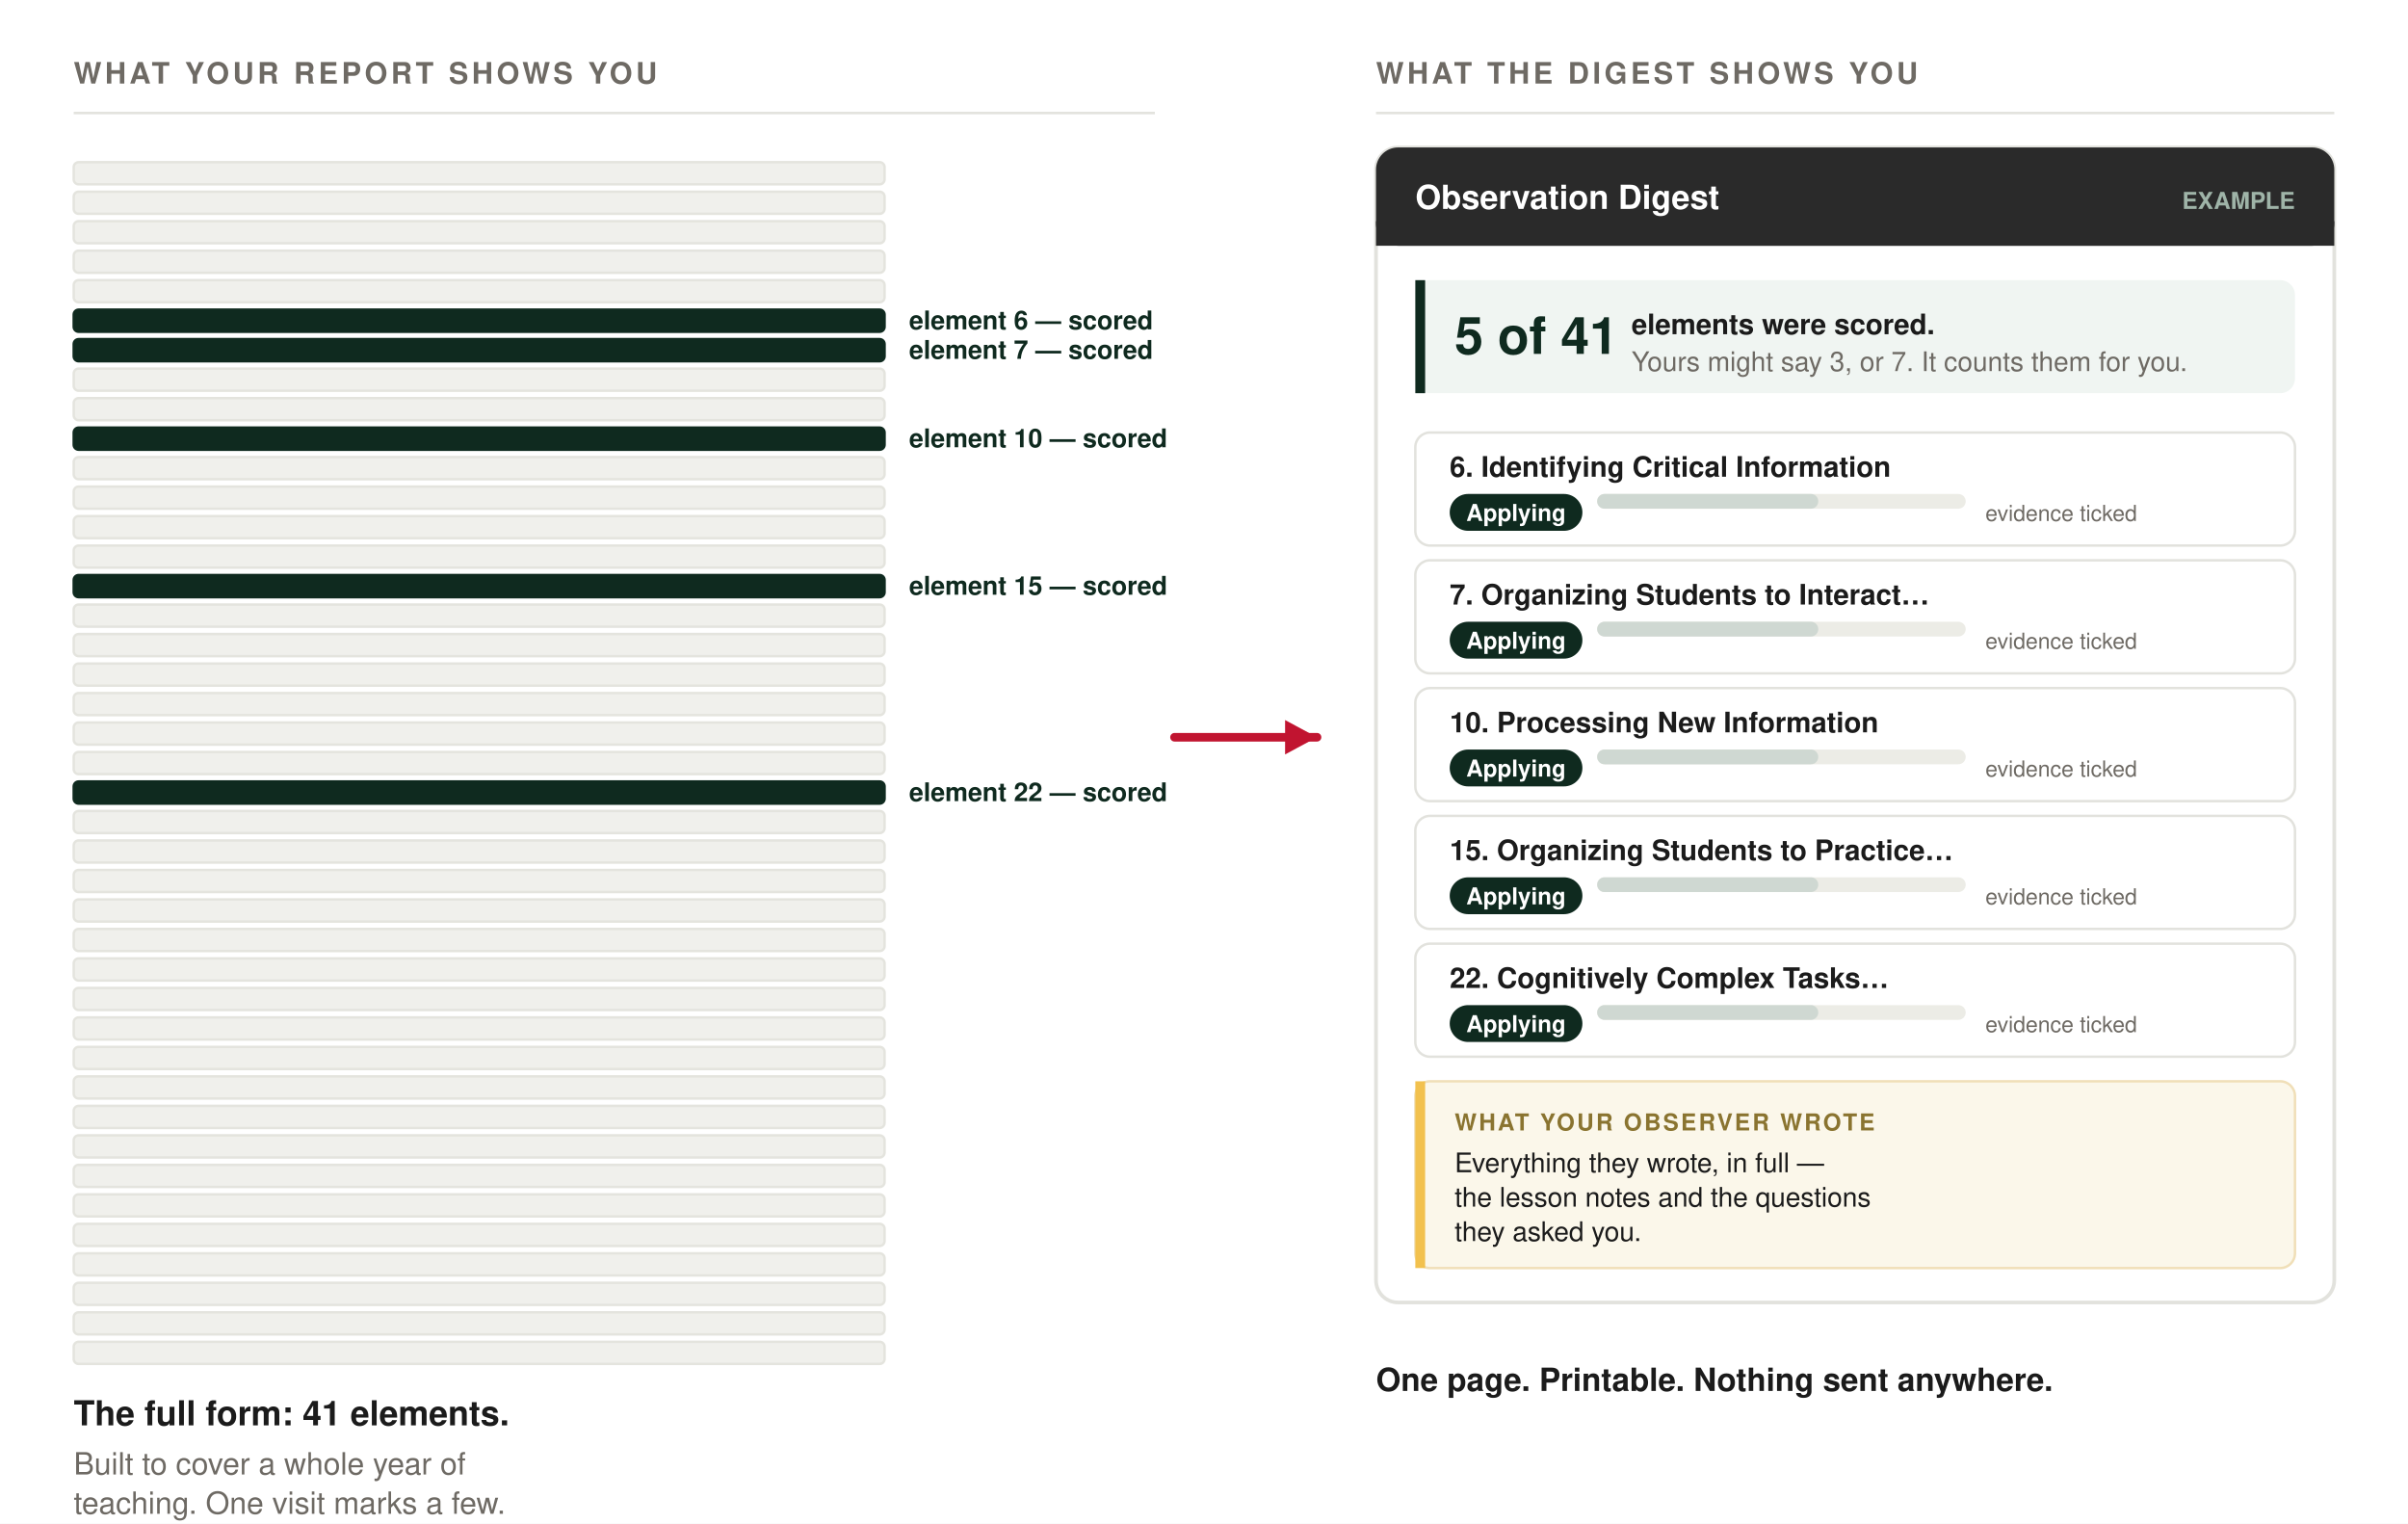
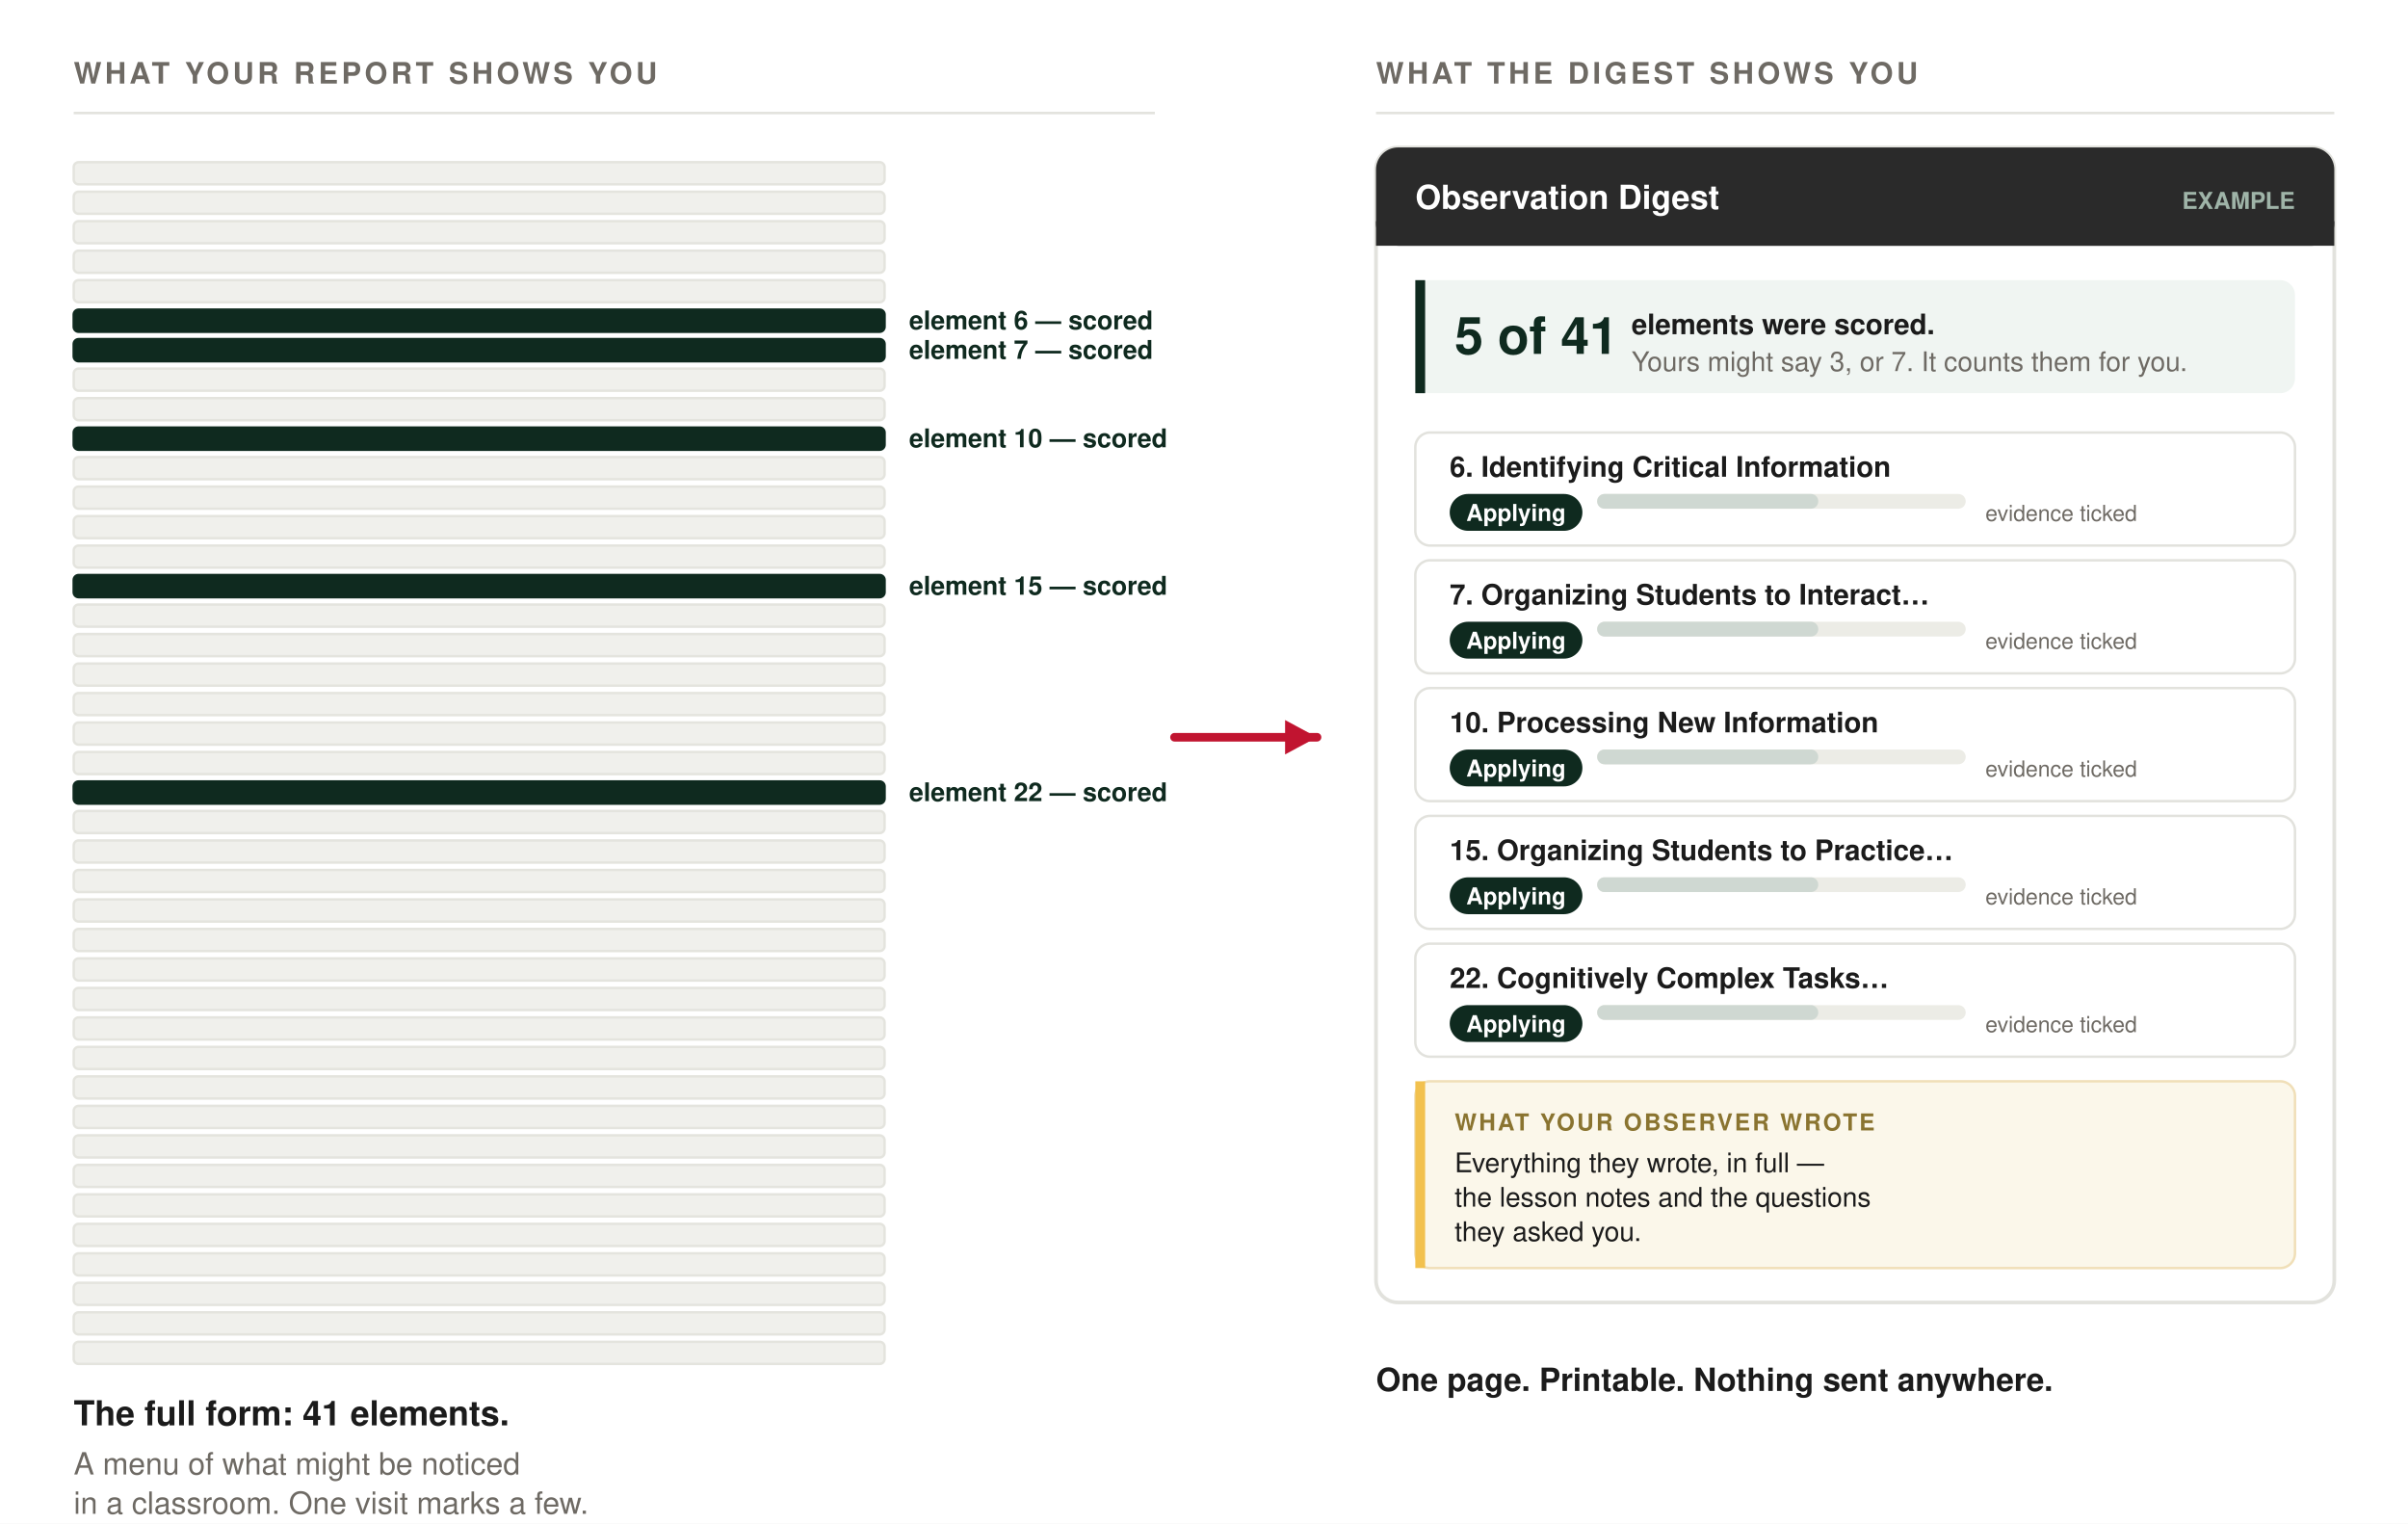
<svg xmlns="http://www.w3.org/2000/svg" viewBox="0 0 980 620" width="980" height="620" role="img" aria-label="Your report lists 41 elements. Five were scored. The digest shows only those five plus what your observer wrote." font-family="Helvetica Neue, Helvetica, Arial, sans-serif">
  <rect width="980" height="620" fill="#ffffff" />
  <text x="0" y="0" font-size="14" fill="#1b1b1b" />
  <text x="30" y="34" font-size="12" fill="#6E6A64" font-weight="bold" letter-spacing="1.4">WHAT YOUR REPORT SHOWS YOU</text>
  <text x="560" y="34" font-size="12" fill="#6E6A64" font-weight="bold" letter-spacing="1.4">WHAT THE DIGEST SHOWS YOU</text>
  <line x1="30" y1="46" x2="470" y2="46" stroke="#e2e2dd" />
  <line x1="560" y1="46" x2="950" y2="46" stroke="#e2e2dd" />
  <rect x="30" y="66" width="330" height="9" rx="2" fill="#f0f0ec" stroke="#e4e4de" />
  <rect x="30" y="78" width="330" height="9" rx="2" fill="#f0f0ec" stroke="#e4e4de" />
  <rect x="30" y="90" width="330" height="9" rx="2" fill="#f0f0ec" stroke="#e4e4de" />
  <rect x="30" y="102" width="330" height="9" rx="2" fill="#f0f0ec" stroke="#e4e4de" />
  <rect x="30" y="114" width="330" height="9" rx="2" fill="#f0f0ec" stroke="#e4e4de" />
  <rect x="30" y="126" width="330" height="9" rx="2" fill="#0f2a1f" stroke="#0f2a1f" />
  <text x="370" y="134" font-size="10.5" fill="#0f2a1f" font-weight="bold">element 6 — scored</text>
  <rect x="30" y="138" width="330" height="9" rx="2" fill="#0f2a1f" stroke="#0f2a1f" />
  <text x="370" y="146" font-size="10.5" fill="#0f2a1f" font-weight="bold">element 7 — scored</text>
  <rect x="30" y="150" width="330" height="9" rx="2" fill="#f0f0ec" stroke="#e4e4de" />
  <rect x="30" y="162" width="330" height="9" rx="2" fill="#f0f0ec" stroke="#e4e4de" />
  <rect x="30" y="174" width="330" height="9" rx="2" fill="#0f2a1f" stroke="#0f2a1f" />
  <text x="370" y="182" font-size="10.5" fill="#0f2a1f" font-weight="bold">element 10 — scored</text>
  <rect x="30" y="186" width="330" height="9" rx="2" fill="#f0f0ec" stroke="#e4e4de" />
  <rect x="30" y="198" width="330" height="9" rx="2" fill="#f0f0ec" stroke="#e4e4de" />
  <rect x="30" y="210" width="330" height="9" rx="2" fill="#f0f0ec" stroke="#e4e4de" />
  <rect x="30" y="222" width="330" height="9" rx="2" fill="#f0f0ec" stroke="#e4e4de" />
  <rect x="30" y="234" width="330" height="9" rx="2" fill="#0f2a1f" stroke="#0f2a1f" />
  <text x="370" y="242" font-size="10.5" fill="#0f2a1f" font-weight="bold">element 15 — scored</text>
  <rect x="30" y="246" width="330" height="9" rx="2" fill="#f0f0ec" stroke="#e4e4de" />
  <rect x="30" y="258" width="330" height="9" rx="2" fill="#f0f0ec" stroke="#e4e4de" />
  <rect x="30" y="270" width="330" height="9" rx="2" fill="#f0f0ec" stroke="#e4e4de" />
  <rect x="30" y="282" width="330" height="9" rx="2" fill="#f0f0ec" stroke="#e4e4de" />
  <rect x="30" y="294" width="330" height="9" rx="2" fill="#f0f0ec" stroke="#e4e4de" />
  <rect x="30" y="306" width="330" height="9" rx="2" fill="#f0f0ec" stroke="#e4e4de" />
  <rect x="30" y="318" width="330" height="9" rx="2" fill="#0f2a1f" stroke="#0f2a1f" />
  <text x="370" y="326" font-size="10.5" fill="#0f2a1f" font-weight="bold">element 22 — scored</text>
  <rect x="30" y="330" width="330" height="9" rx="2" fill="#f0f0ec" stroke="#e4e4de" />
  <rect x="30" y="342" width="330" height="9" rx="2" fill="#f0f0ec" stroke="#e4e4de" />
  <rect x="30" y="354" width="330" height="9" rx="2" fill="#f0f0ec" stroke="#e4e4de" />
  <rect x="30" y="366" width="330" height="9" rx="2" fill="#f0f0ec" stroke="#e4e4de" />
  <rect x="30" y="378" width="330" height="9" rx="2" fill="#f0f0ec" stroke="#e4e4de" />
  <rect x="30" y="390" width="330" height="9" rx="2" fill="#f0f0ec" stroke="#e4e4de" />
  <rect x="30" y="402" width="330" height="9" rx="2" fill="#f0f0ec" stroke="#e4e4de" />
  <rect x="30" y="414" width="330" height="9" rx="2" fill="#f0f0ec" stroke="#e4e4de" />
  <rect x="30" y="426" width="330" height="9" rx="2" fill="#f0f0ec" stroke="#e4e4de" />
  <rect x="30" y="438" width="330" height="9" rx="2" fill="#f0f0ec" stroke="#e4e4de" />
  <rect x="30" y="450" width="330" height="9" rx="2" fill="#f0f0ec" stroke="#e4e4de" />
  <rect x="30" y="462" width="330" height="9" rx="2" fill="#f0f0ec" stroke="#e4e4de" />
  <rect x="30" y="474" width="330" height="9" rx="2" fill="#f0f0ec" stroke="#e4e4de" />
  <rect x="30" y="486" width="330" height="9" rx="2" fill="#f0f0ec" stroke="#e4e4de" />
  <rect x="30" y="498" width="330" height="9" rx="2" fill="#f0f0ec" stroke="#e4e4de" />
  <rect x="30" y="510" width="330" height="9" rx="2" fill="#f0f0ec" stroke="#e4e4de" />
  <rect x="30" y="522" width="330" height="9" rx="2" fill="#f0f0ec" stroke="#e4e4de" />
  <rect x="30" y="534" width="330" height="9" rx="2" fill="#f0f0ec" stroke="#e4e4de" />
  <rect x="30" y="546" width="330" height="9" rx="2" fill="#f0f0ec" stroke="#e4e4de" />
  <text x="30" y="580" font-size="14" fill="#1b1b1b" font-weight="bold">The full form: 41 elements.</text>
-   <text x="30" y="600" font-size="12.5" fill="#6E6A64">Built to cover a whole year of</text>
-   <text x="30" y="616" font-size="12.5" fill="#6E6A64">teaching. One visit marks a few.</text>
+   <text x="30" y="600" font-size="12.5" fill="#6E6A64">A menu of what might be noticed</text>
+   <text x="30" y="616" font-size="12.5" fill="#6E6A64">in a classroom. One visit marks a few.</text>
  <path d="M478 300 L 536 300" stroke="#C11430" stroke-width="3.5" fill="none" stroke-linecap="round" />
  <path d="M536 300 l -13 -7 l 0 14 z" fill="#C11430" />
  <rect x="560" y="60" width="390" height="470" rx="9" fill="#ffffff" stroke="#e2e2dd" stroke-width="1.5" />
  <rect x="560" y="60" width="390" height="40" rx="9" fill="#2a2a2a" />
  <rect x="560" y="90" width="390" height="10" fill="#2a2a2a" />
  <text x="576" y="85" font-size="13.5" fill="#ffffff" font-weight="bold">Observation Digest</text>
  <text x="934" y="85" font-size="9.5" fill="#9fb4a8" font-weight="bold" text-anchor="end">EXAMPLE</text>
  <rect x="576" y="114" width="358" height="46" rx="6" fill="#f0f5f2" />
  <rect x="576" y="114" width="4" height="46" fill="#0f2a1f" />
  <text x="592" y="144" font-size="21" fill="#0f2a1f" font-weight="bold">5 of 41</text>
  <text x="664" y="136" font-size="11.5" fill="#1b1b1b" font-weight="bold">elements were scored.</text>
  <text x="664" y="151" font-size="11" fill="#6E6A64">Yours might say 3, or 7. It counts them for you.</text>
  <rect x="576" y="176" width="358" height="46" rx="6" fill="#ffffff" stroke="#e2e2dd" />
  <text x="590" y="194" font-size="11.5" fill="#1b1b1b" font-weight="bold">6. Identifying Critical Information</text>
  <rect x="590" y="201" width="54" height="15" rx="7.5" fill="#0f2a1f" />
  <text x="617" y="212" font-size="9.5" fill="#ffffff" font-weight="bold" text-anchor="middle">Applying</text>
  <rect x="650" y="201" width="150" height="6" rx="3" fill="#ececE6" />
  <rect x="650" y="201" width="90" height="6" rx="3" fill="#cfd8d2" />
  <text x="808" y="212" font-size="9" fill="#6E6A64">evidence ticked</text>
  <rect x="576" y="228" width="358" height="46" rx="6" fill="#ffffff" stroke="#e2e2dd" />
  <text x="590" y="246" font-size="11.5" fill="#1b1b1b" font-weight="bold">7. Organizing Students to Interact…</text>
  <rect x="590" y="253" width="54" height="15" rx="7.5" fill="#0f2a1f" />
  <text x="617" y="264" font-size="9.5" fill="#ffffff" font-weight="bold" text-anchor="middle">Applying</text>
  <rect x="650" y="253" width="150" height="6" rx="3" fill="#ececE6" />
  <rect x="650" y="253" width="90" height="6" rx="3" fill="#cfd8d2" />
  <text x="808" y="264" font-size="9" fill="#6E6A64">evidence ticked</text>
  <rect x="576" y="280" width="358" height="46" rx="6" fill="#ffffff" stroke="#e2e2dd" />
  <text x="590" y="298" font-size="11.5" fill="#1b1b1b" font-weight="bold">10. Processing New Information</text>
  <rect x="590" y="305" width="54" height="15" rx="7.5" fill="#0f2a1f" />
  <text x="617" y="316" font-size="9.5" fill="#ffffff" font-weight="bold" text-anchor="middle">Applying</text>
  <rect x="650" y="305" width="150" height="6" rx="3" fill="#ececE6" />
  <rect x="650" y="305" width="90" height="6" rx="3" fill="#cfd8d2" />
  <text x="808" y="316" font-size="9" fill="#6E6A64">evidence ticked</text>
  <rect x="576" y="332" width="358" height="46" rx="6" fill="#ffffff" stroke="#e2e2dd" />
  <text x="590" y="350" font-size="11.5" fill="#1b1b1b" font-weight="bold">15. Organizing Students to Practice…</text>
  <rect x="590" y="357" width="54" height="15" rx="7.5" fill="#0f2a1f" />
  <text x="617" y="368" font-size="9.5" fill="#ffffff" font-weight="bold" text-anchor="middle">Applying</text>
  <rect x="650" y="357" width="150" height="6" rx="3" fill="#ececE6" />
  <rect x="650" y="357" width="90" height="6" rx="3" fill="#cfd8d2" />
  <text x="808" y="368" font-size="9" fill="#6E6A64">evidence ticked</text>
  <rect x="576" y="384" width="358" height="46" rx="6" fill="#ffffff" stroke="#e2e2dd" />
  <text x="590" y="402" font-size="11.5" fill="#1b1b1b" font-weight="bold">22. Cognitively Complex Tasks…</text>
  <rect x="590" y="409" width="54" height="15" rx="7.5" fill="#0f2a1f" />
  <text x="617" y="420" font-size="9.5" fill="#ffffff" font-weight="bold" text-anchor="middle">Applying</text>
  <rect x="650" y="409" width="150" height="6" rx="3" fill="#ececE6" />
  <rect x="650" y="409" width="90" height="6" rx="3" fill="#cfd8d2" />
  <text x="808" y="420" font-size="9" fill="#6E6A64">evidence ticked</text>
  <rect x="576" y="440" width="358" height="76" rx="6" fill="#fbf7ea" stroke="#f0dfb8" />
  <rect x="576" y="440" width="4" height="76" fill="#f2c14e" />
  <text x="592" y="460" font-size="9.5" fill="#8a7430" font-weight="bold" letter-spacing="0.9">WHAT YOUR OBSERVER WROTE</text>
  <text x="592" y="477" font-size="11" fill="#1b1b1b">Everything they wrote, in full —</text>
  <text x="592" y="491" font-size="11" fill="#1b1b1b">the lesson notes and the questions</text>
  <text x="592" y="505" font-size="11" fill="#1b1b1b">they asked you.</text>
  <text x="560" y="566" font-size="13" fill="#1b1b1b" font-weight="bold">One page. Printable. Nothing sent anywhere.</text>
</svg>
